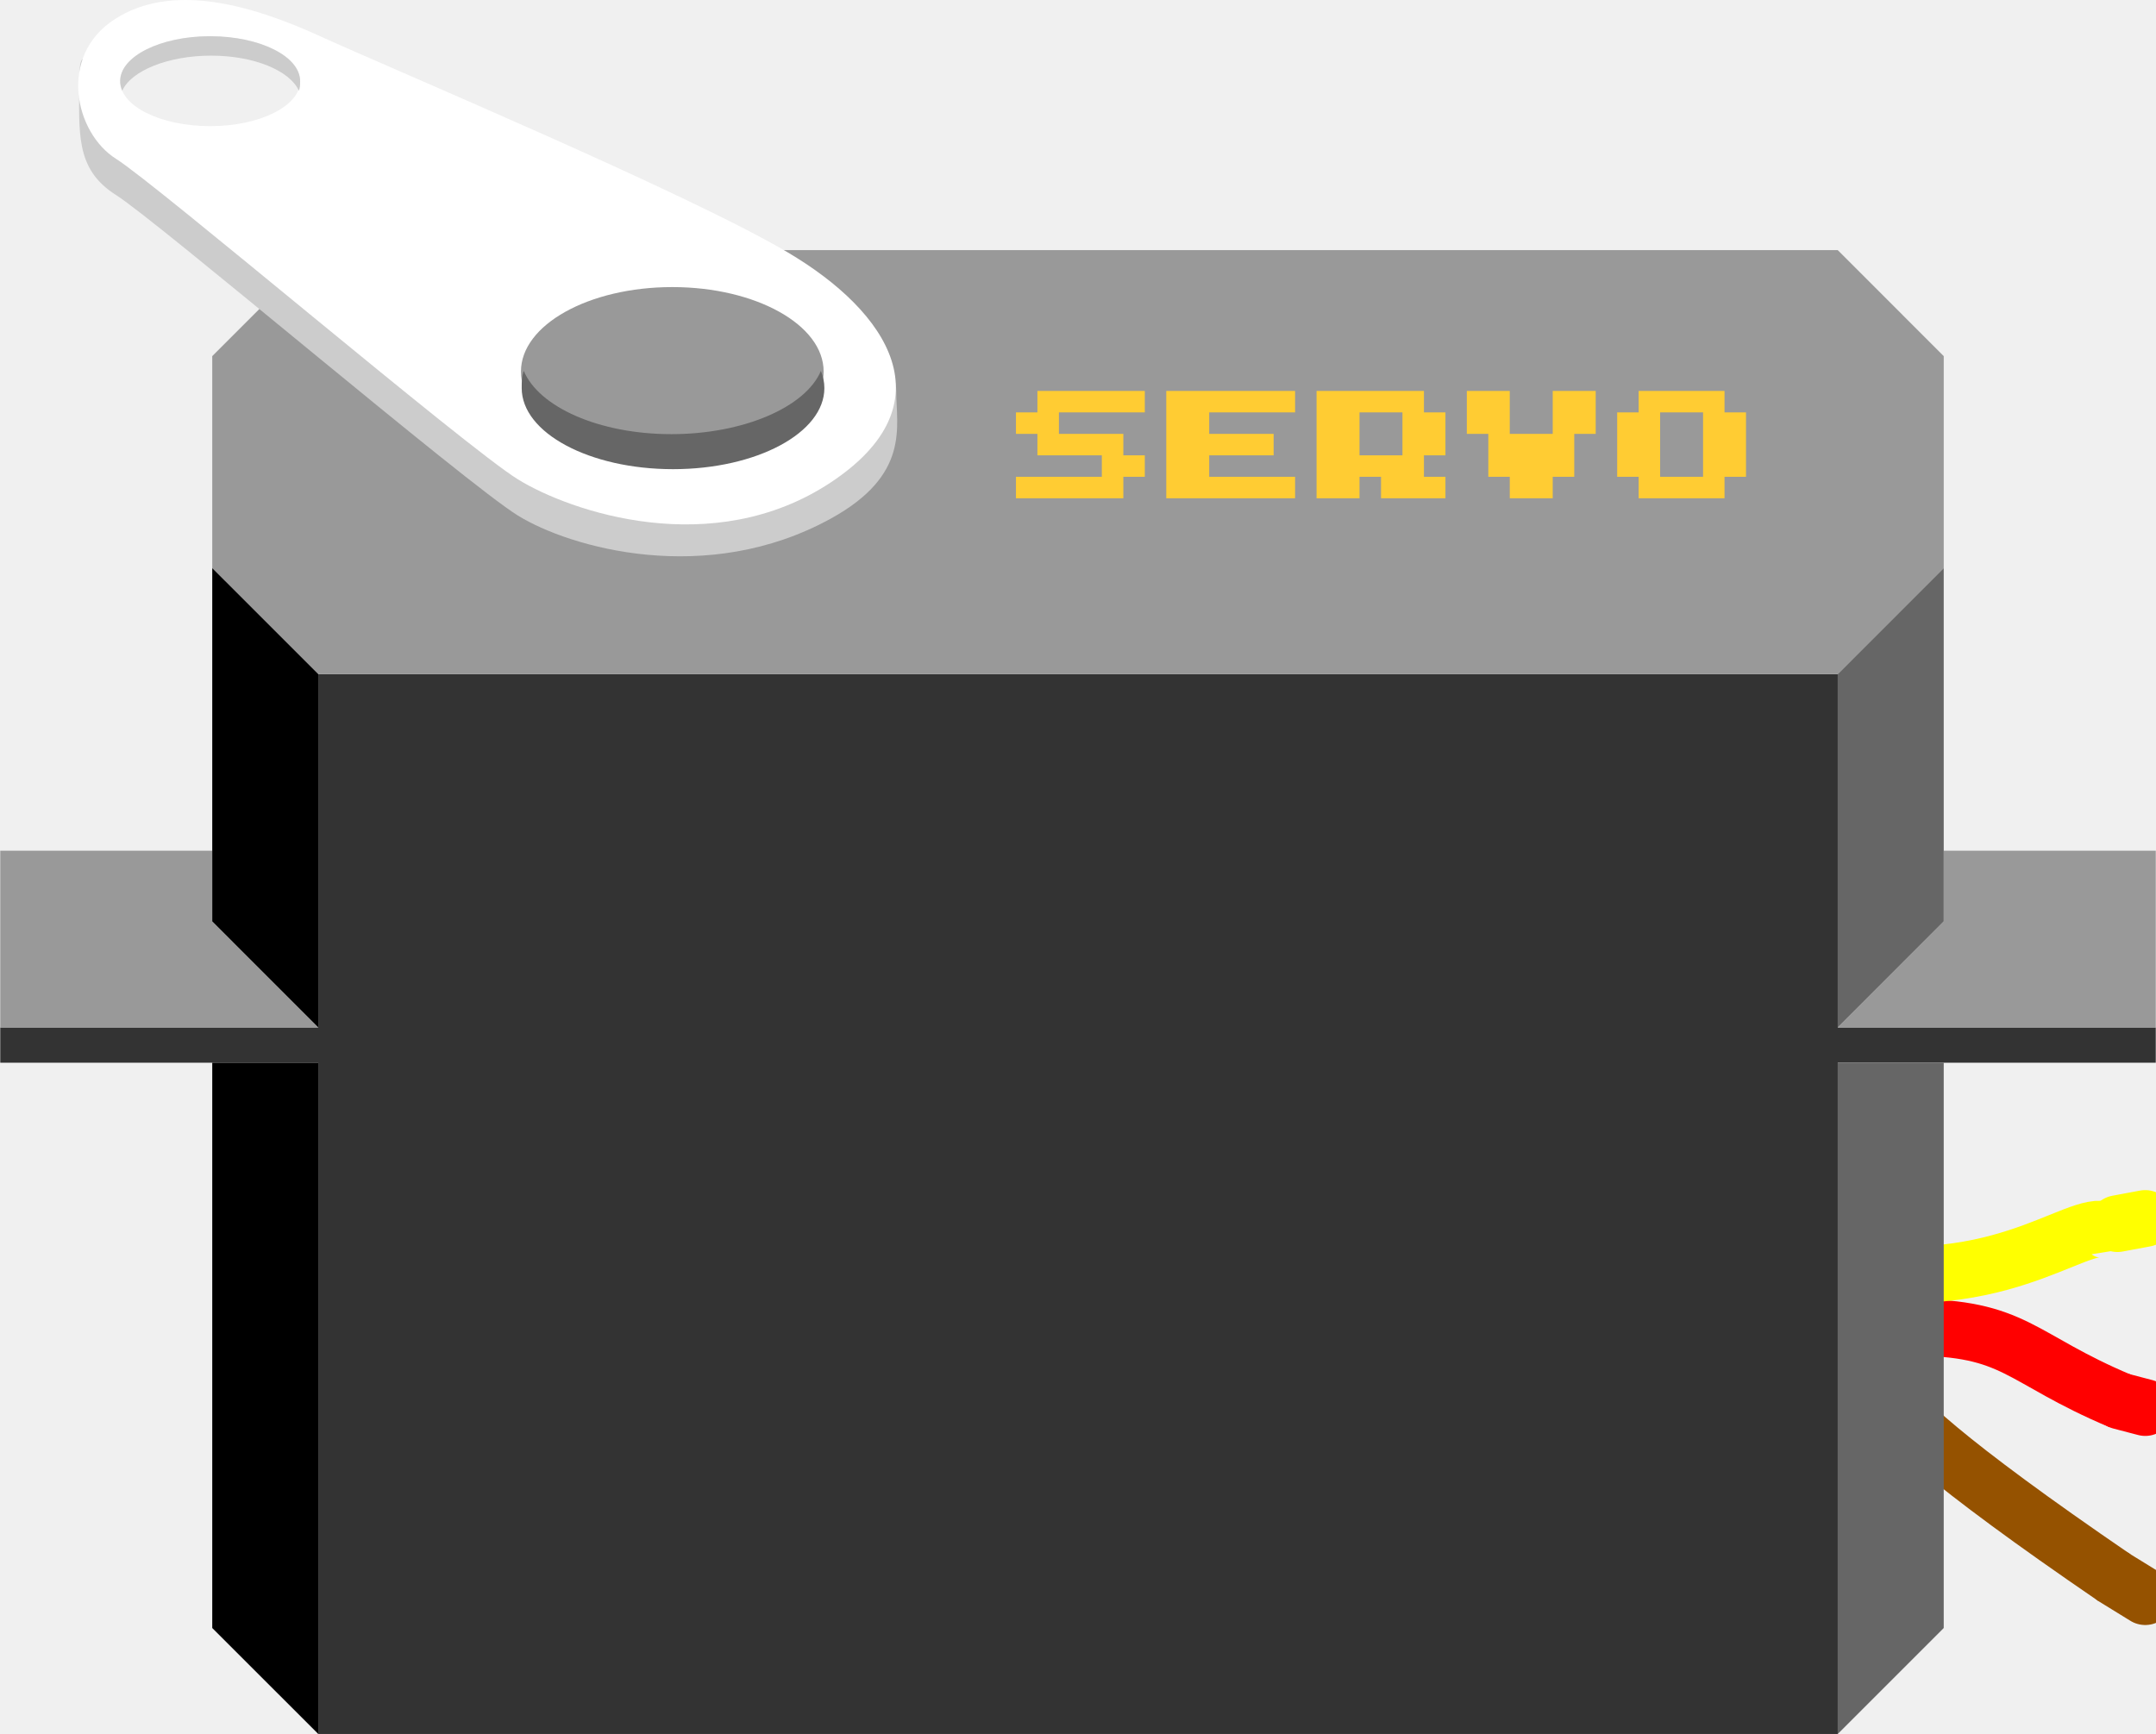
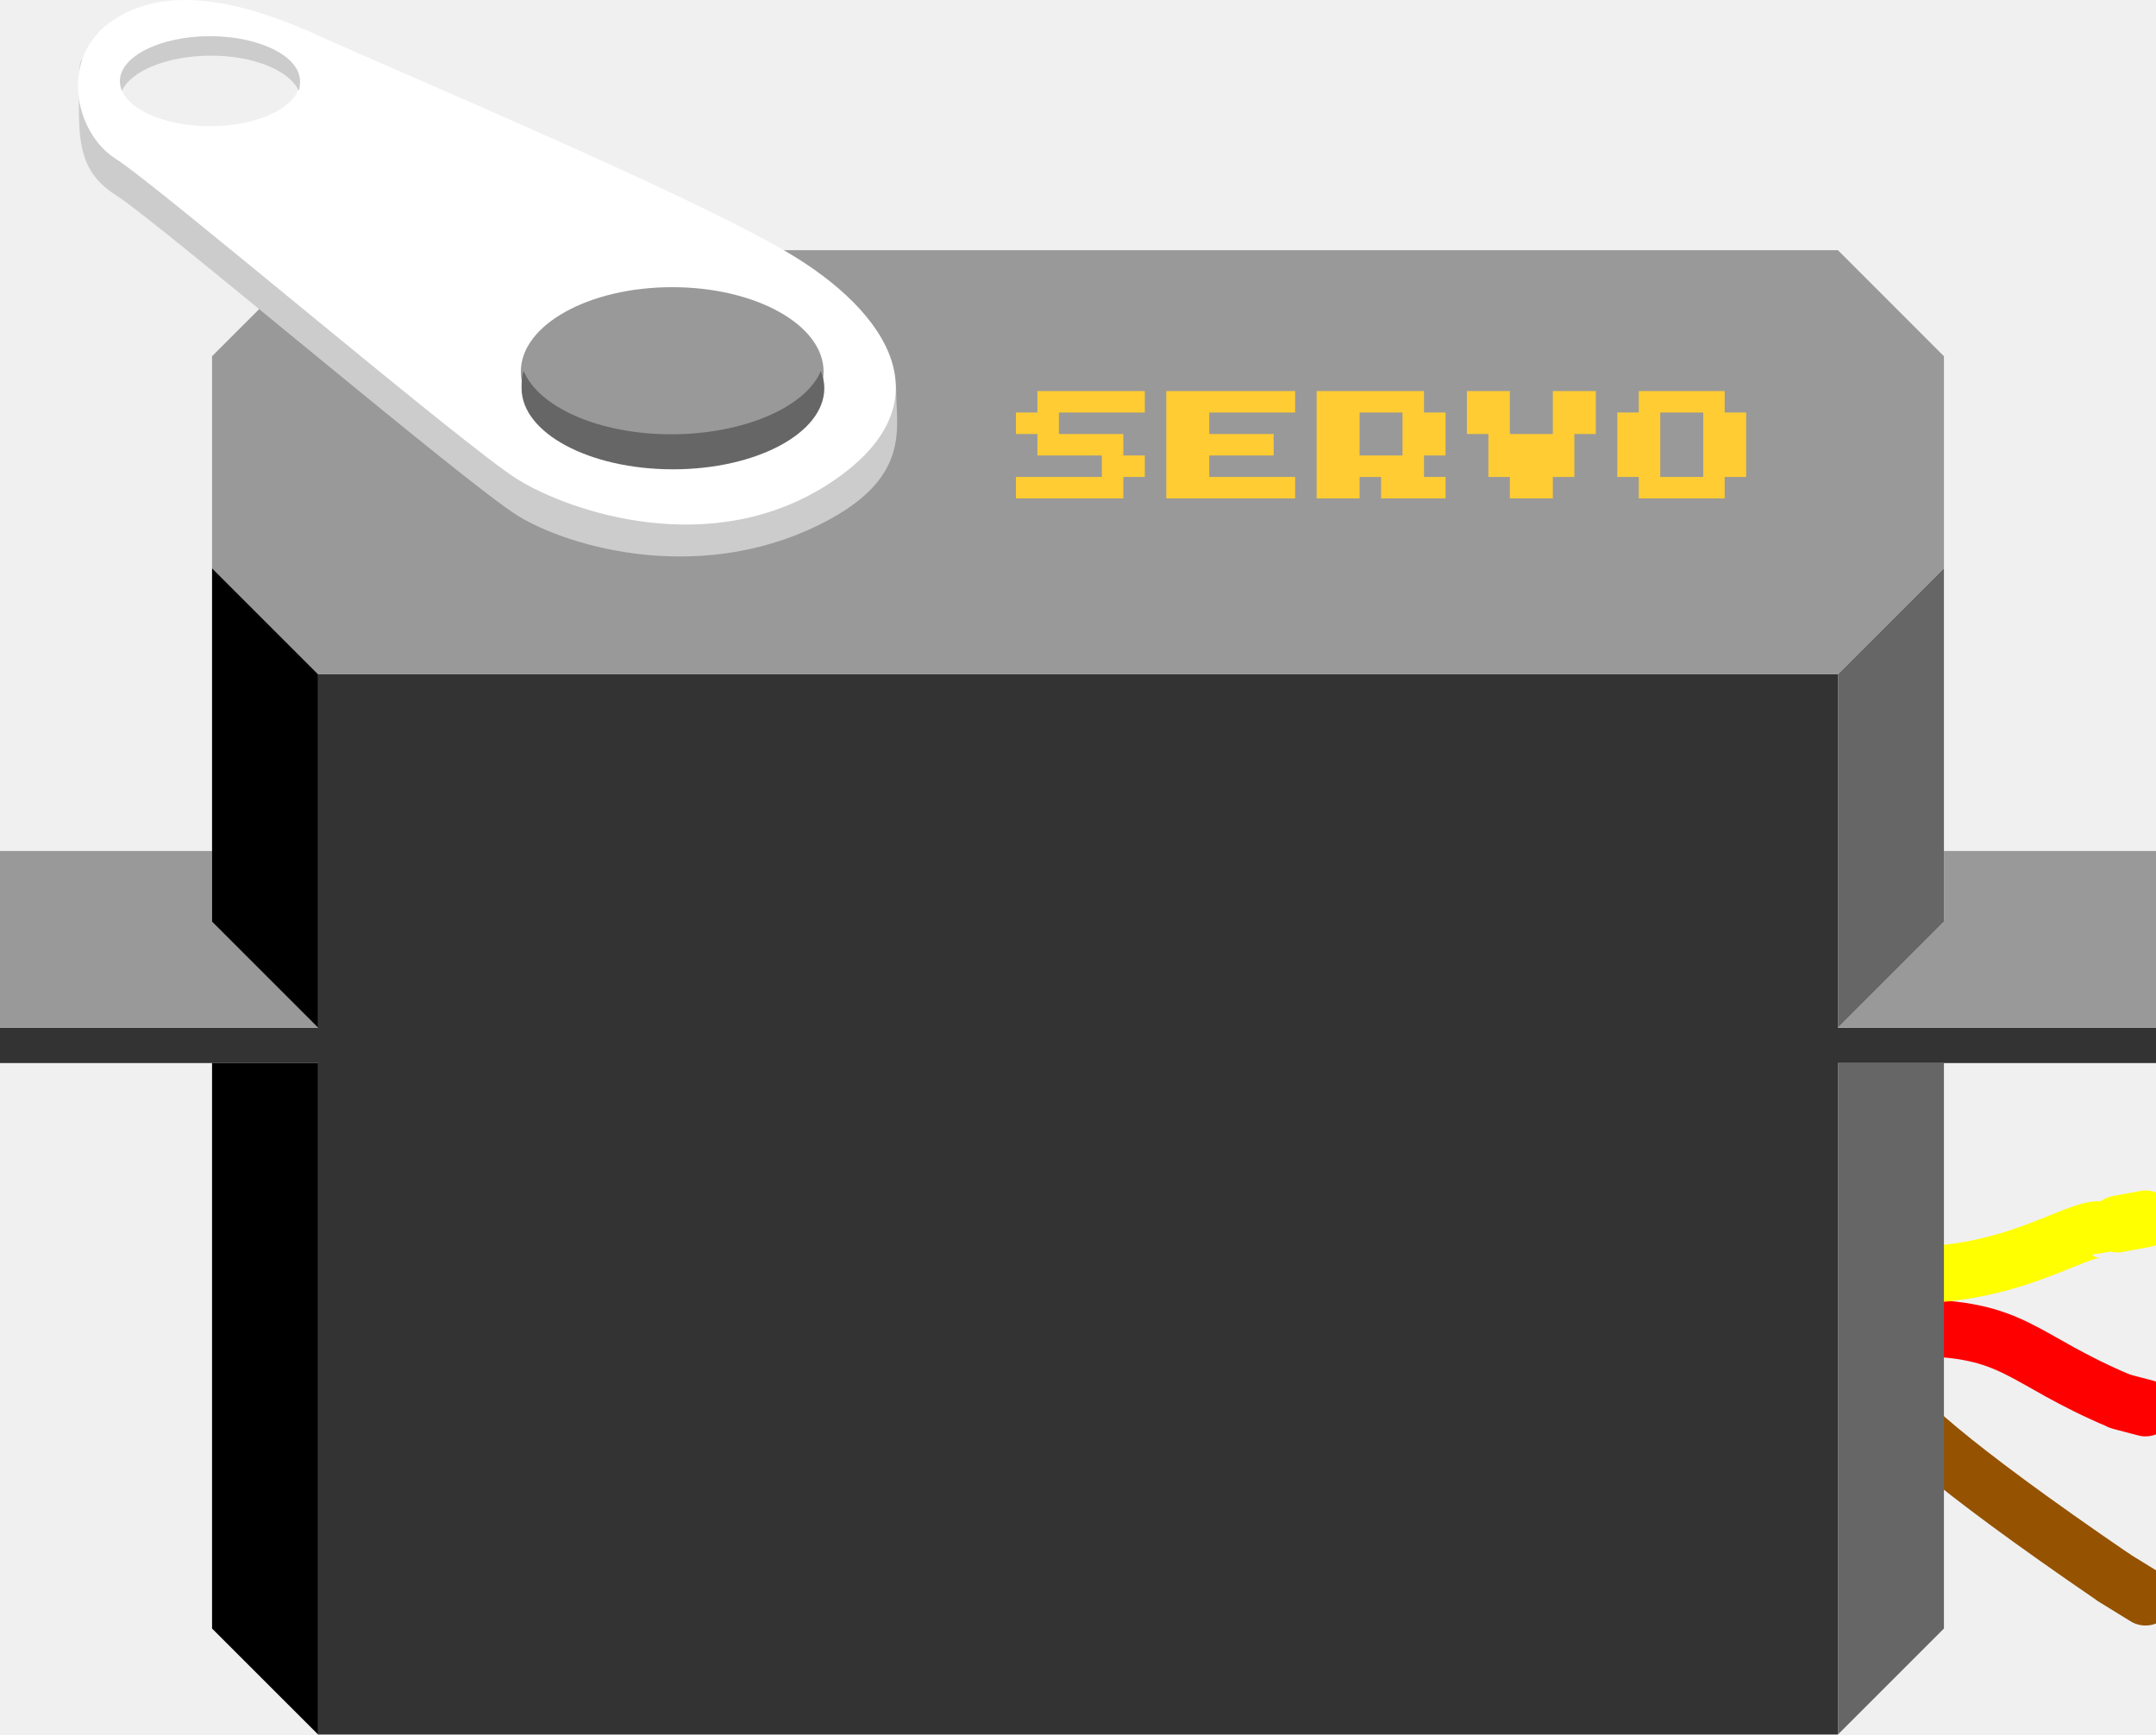
- <svg xmlns="http://www.w3.org/2000/svg" version="1.1" x="0" y="0" width="1.14in" height="0.917in" viewBox="0 0 113.976 91.702" id="svg2">
-   <defs id="defs38" />
+ <svg xmlns="http://www.w3.org/2000/svg" id="svg2" width="109.417" height="88.034" x="0" y="0" version="1.1" viewBox="0 0 113.976 91.702">
  <g id="breadboard" transform="translate(-0.555968,45.0334)">
-     <rect id="connector0pin" x="101.453" y="27.986" fill="none" width="1" height="1" />
-     <rect id="connector1pin" x="101.562" y="25.163" fill="none" width="1" height="1" />
-     <rect id="connector2pin" x="101.453" y="22.38" fill="none" width="1" height="1" />
-     <line id="connector0leg" stroke-linecap="round" x1="112.353" y1="38.406" x2="113.976" y2="39.406" stroke="#000000" fill="none" stroke-width="3" style="stroke:#955200;stroke-opacity:1" />
-     <line id="connector1leg" stroke-linecap="round" x1="112.667" y1="29.063" x2="113.976" y2="29.406" stroke="#FF0000" fill="none" stroke-width="3" />
-     <line id="connector2leg" stroke-linecap="round" x1="112.506" y1="19.68" x2="113.976" y2="19.406" stroke="#FFFF00" fill="none" stroke-width="3" />
-     <path id="path7" fill="none" stroke="#000000" stroke-width="3" d="M101.453,27.986c0,0,-7.079-1.869,10.900,10.42" style="stroke:#955200;stroke-opacity:1" />
-     <path id="path9" fill="none" stroke="#FF0000" stroke-width="3" d="M101.562,25.163c5.604,0,5.705,1.629,11.105,3.9" />
-     <path id="path11" fill="none" stroke="#FFFF00" stroke-width="3" d="M101.453,22.38c7.475,0,10.553,-4.412,11.053,-1.3" />
-     <polygon id="polygon13" fill="#333333" points="0.556,9.302 17.372,9.302 17.372,-9.384 97.717,-9.384 97.717,9.302 114.532,9.302    114.532,11.169 97.717,11.169 97.717,46.669 17.372,46.669 17.372,11.169 0.556,11.169  " />
-     <polygon id="polygon15" points="11.766,11.169 17.372,11.169 17.372,46.669 11.766,41.065  " />
-     <polygon id="polygon17" fill="#999999" points="17.372,9.302 0.556,9.302 0.556,-0.042 11.766,-0.042 11.766,3.695  " />
-     <polygon id="polygon19" fill="#999999" points="17.372,-9.384 11.766,-14.989 11.766,-26.2 17.372,-31.805 97.717,-31.805    103.321,-26.2 103.321,-14.989 97.717,-9.384  " />
-     <polygon id="polygon21" fill="#666666" points="103.321,11.169 97.717,11.169 97.717,46.669 103.321,41.065  " />
-     <polygon id="polygon23" fill="#999999" points="97.717,9.302 114.533,9.302 114.533,-0.042 103.321,-0.042 103.321,3.695  " />
-     <polygon id="polygon25" points="11.766,-14.989 17.372,-9.384 17.372,9.302 11.766,3.695  " />
-     <polygon id="polygon27" fill="#666666" points="103.321,-14.989 97.717,-9.384 97.717,9.302 103.321,3.695  " />
-     <path id="path29" fill="#CCCCCC" d="M44.471-17.606c-6.562,3.61-13.786,1.541-16.543-0.162C25.17-19.471,8.869-33.338,6.681-34.717   c-2.19-1.379-1.947-3.32-1.947-6.131c0-3.577,1.784,2.676,5.516,4.379c3.729,1.703,37.683,5.893,37.683,12.11   C47.931-22.467,48.688-19.926,44.471-17.606z" />
-     <path id="path31" fill="#FFFFFF" d="M44.471-19.52c-6.244,4.136-13.786,1.541-16.543-0.163C25.17-21.386,8.869-35.253,6.681-36.632   c-2.19-1.378-3.082-5.433-0.081-7.379c3-1.946,7.136-0.812,10.866,0.892c3.73,1.703,19.383,8.271,24.734,11.435   C47.553-28.522,50.717-23.656,44.471-19.52z M11.654-38.362c2.628,0,4.759-1.065,4.759-2.379s-2.131-2.378-4.759-2.378   c-2.628,0-4.758,1.064-4.758,2.378S9.026-38.362,11.654-38.362z" />
+     <rect id="connector0pin" width="1" height="1" x="101.453" y="27.986" fill="none" />
+     <rect id="connector1pin" width="1" height="1" x="101.562" y="25.163" fill="none" />
+     <rect id="connector2pin" width="1" height="1" x="101.453" y="22.38" fill="none" />
+     <line id="connector0leg" x1="112.353" x2="113.976" y1="38.406" y2="39.406" fill="none" stroke="#000" stroke-linecap="round" stroke-width="3" style="stroke:#955200;stroke-opacity:1" />
+     <line id="connector1leg" x1="112.667" x2="113.976" y1="29.063" y2="29.406" fill="none" stroke="red" stroke-linecap="round" stroke-width="3" />
+     <line id="connector2leg" x1="112.506" x2="113.976" y1="19.68" y2="19.406" fill="none" stroke="#FF0" stroke-linecap="round" stroke-width="3" />
+     <path id="path7" fill="none" stroke="#000" stroke-width="3" d="M101.453,27.986c0,0,-7.079-1.869,10.900,10.42" style="stroke:#955200;stroke-opacity:1" />
+     <path id="path9" fill="none" stroke="red" stroke-width="3" d="M101.562,25.163c5.604,0,5.705,1.629,11.105,3.9" />
+     <path id="path11" fill="none" stroke="#FF0" stroke-width="3" d="M101.453,22.38c7.475,0,10.553,-4.412,11.053,-1.3" />
+     <polygon id="polygon13" fill="#333" points=".556 9.302 17.372 9.302 17.372 -9.384 97.717 -9.384 97.717 9.302 114.532 9.302 114.532 11.169 97.717 11.169 97.717 46.669 17.372 46.669 17.372 11.169 .556 11.169" />
+     <polygon id="polygon15" points="11.766 11.169 17.372 11.169 17.372 46.669 11.766 41.065" />
+     <polygon id="polygon17" fill="#999" points="17.372 9.302 .556 9.302 .556 -.042 11.766 -.042 11.766 3.695" />
+     <polygon id="polygon19" fill="#999" points="17.372 -9.384 11.766 -14.989 11.766 -26.2 17.372 -31.805 97.717 -31.805 103.321 -26.2 103.321 -14.989 97.717 -9.384" />
+     <polygon id="polygon21" fill="#666" points="103.321 11.169 97.717 11.169 97.717 46.669 103.321 41.065" />
+     <polygon id="polygon23" fill="#999" points="97.717 9.302 114.533 9.302 114.533 -.042 103.321 -.042 103.321 3.695" />
+     <polygon id="polygon25" points="11.766 -14.989 17.372 -9.384 17.372 9.302 11.766 3.695" />
+     <polygon id="polygon27" fill="#666" points="103.321 -14.989 97.717 -9.384 97.717 9.302 103.321 3.695" />
+     <path id="path29" fill="#CCC" d="M44.471-17.606c-6.562,3.61-13.786,1.541-16.543-0.162C25.17-19.471,8.869-33.338,6.681-34.717 c-2.19-1.379-1.947-3.32-1.947-6.131c0-3.577,1.784,2.676,5.516,4.379c3.729,1.703,37.683,5.893,37.683,12.11 C47.931-22.467,48.688-19.926,44.471-17.606z" />
+     <path id="path31" fill="#FFF" d="M44.471-19.52c-6.244,4.136-13.786,1.541-16.543-0.163C25.17-21.386,8.869-35.253,6.681-36.632 c-2.19-1.378-3.082-5.433-0.081-7.379c3-1.946,7.136-0.812,10.866,0.892c3.73,1.703,19.383,8.271,24.734,11.435 C47.553-28.522,50.717-23.656,44.471-19.52z M11.654-38.362c2.628,0,4.759-1.065,4.759-2.379s-2.131-2.378-4.759-2.378 c-2.628,0-4.758,1.064-4.758,2.378S9.026-38.362,11.654-38.362z" />
    <g id="g33">
-       <path id="path35" fill="#CCCCCC" d="M16.35-40.229c-0.472-1.065-2.369-1.862-4.643-1.862c-2.272,0-4.231,0.796-4.703,1.861    l0.004,0.001c-0.072-0.165-0.112-0.335-0.112-0.511c0-1.314,2.13-2.378,4.758-2.378c2.628,0,4.759,1.064,4.759,2.378    c0,0.176,0,0.356-0.072,0.521L16.35-40.229z" />
+       <path id="path35" fill="#CCC" d="M16.35-40.229c-0.472-1.065-2.369-1.862-4.643-1.862c-2.272,0-4.231,0.796-4.703,1.861 l0.004,0.001c-0.072-0.165-0.112-0.335-0.112-0.511c0-1.314,2.13-2.378,4.758-2.378c2.628,0,4.759,1.064,4.759,2.378 c0,0.176,0,0.356-0.072,0.521L16.35-40.229z" />
    </g>
    <g id="g37">
-       <ellipse id="ellipse39" fill="#999999" cx="36.092" cy="-25.386" rx="8.002" ry="4.465" />
+       <ellipse id="ellipse39" cx="36.092" cy="-25.386" fill="#999" rx="8.002" ry="4.465" />
      <g id="g41">
-         <path id="path43" fill="#666666" d="M28.234-25.429c0.794,1.919,3.985,3.356,7.807,3.356c3.822,0,7.116-1.436,7.912-3.356h-0.008     c0.121,0.296,0.188,0.604,0.188,0.92c0,2.368-3.582,4.288-8.002,4.288c-4.42,0-8.002-1.92-8.002-4.288     c0-0.316-0.001-0.642,0.12-0.938L28.234-25.429z" />
+         <path id="path43" fill="#666" d="M28.234-25.429c0.794,1.919,3.985,3.356,7.807,3.356c3.822,0,7.116-1.436,7.912-3.356h-0.008 c0.121,0.296,0.188,0.604,0.188,0.92c0,2.368-3.582,4.288-8.002,4.288c-4.42,0-8.002-1.92-8.002-4.288 c0-0.316-0.001-0.642,0.12-0.938L28.234-25.429z" />
      </g>
    </g>
    <g id="g45">
-       <path id="path47" fill="#FFCC33" d="M56.535-23.224v1.136h3.406v1.135h1.135v1.135h-1.135v1.136h-5.678v-1.136h4.541v-1.135    h-3.406v-1.135h-1.135v-1.136h1.135v-1.135h5.678v1.135H56.535z" />
-       <path id="path49" fill="#FFCC33" d="M69.023-24.359v1.135h-4.541v1.136h3.406v1.135h-3.406v1.135h4.541v1.136h-6.812v-5.677    H69.023L69.023-24.359z" />
-       <path id="path51" fill="#FFCC33" d="M75.836-23.224h1.137v2.271h-1.137v1.135h1.137v1.136h-3.406v-1.136H72.43v1.136h-2.271    v-5.677h5.677L75.836-23.224L75.836-23.224z M74.7-23.224H72.43v2.271H74.7V-23.224z" />
-       <path id="path53" fill="#FFCC33" d="M84.919-24.359v2.271h-1.135v2.27h-1.138v1.136h-2.271v-1.136h-1.135v-2.27h-1.136v-2.271    h2.271v2.271h2.271v-2.271H84.919z" />
-       <path id="path55" fill="#FFCC33" d="M87.189-18.682v-1.136h-1.135v-3.406h1.135v-1.135h4.541v1.135h1.136v3.406H91.73v1.136    H87.189L87.189-18.682z M90.596-19.818v-3.406h-2.271v3.406H90.596z" />
+       <path id="path47" fill="#FC3" d="M56.535-23.224v1.136h3.406v1.135h1.135v1.135h-1.135v1.136h-5.678v-1.136h4.541v-1.135 h-3.406v-1.135h-1.135v-1.136h1.135v-1.135h5.678v1.135H56.535z" />
+       <path id="path49" fill="#FC3" d="M69.023-24.359v1.135h-4.541v1.136h3.406v1.135h-3.406v1.135h4.541v1.136h-6.812v-5.677 H69.023L69.023-24.359z" />
+       <path id="path51" fill="#FC3" d="M75.836-23.224h1.137v2.271h-1.137v1.135h1.137v1.136h-3.406v-1.136H72.43v1.136h-2.271 v-5.677h5.677L75.836-23.224L75.836-23.224z M74.7-23.224H72.43v2.271H74.7V-23.224z" />
+       <path id="path53" fill="#FC3" d="M84.919-24.359v2.271h-1.135v2.27h-1.138v1.136h-2.271v-1.136h-1.135v-2.27h-1.136v-2.271 h2.271v2.271h2.271v-2.271H84.919z" />
+       <path id="path55" fill="#FC3" d="M87.189-18.682v-1.136h-1.135v-3.406h1.135v-1.135h4.541v1.135h1.136v3.406H91.73v1.136 H87.189L87.189-18.682z M90.596-19.818v-3.406h-2.271v3.406H90.596z" />
    </g>
  </g>
</svg>
